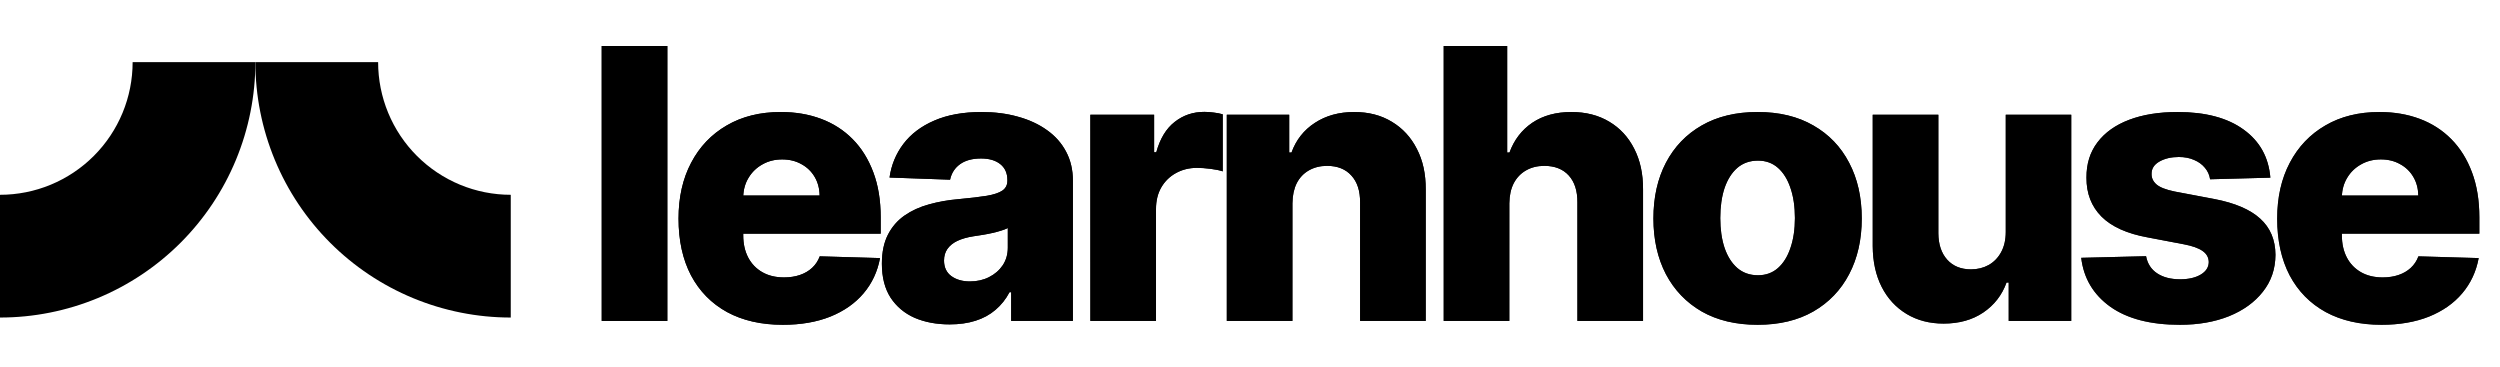
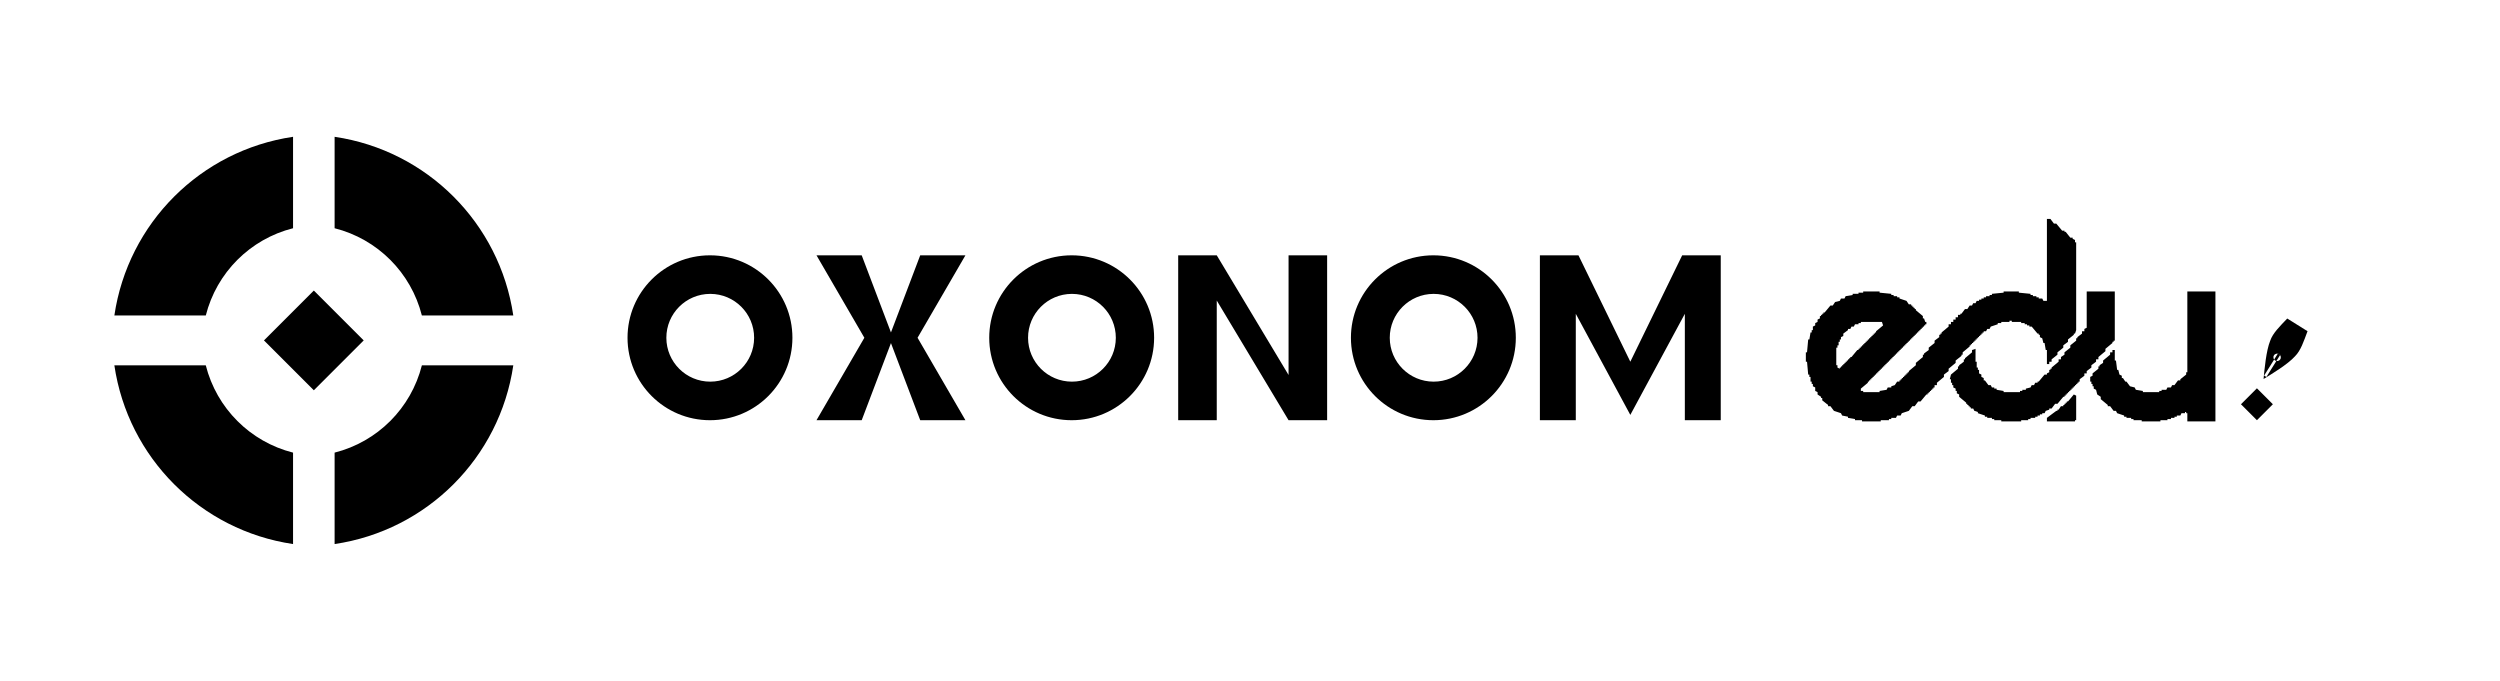
- <svg xmlns="http://www.w3.org/2000/svg" width="1488" height="218" viewBox="0 0 1488 218" fill="none">
-   <path d="M397.206 27.364V191H358.135V27.364H397.206ZM465.944 193.317C453.106 193.317 442.027 190.787 432.705 185.727C423.437 180.613 416.299 173.342 411.292 163.914C406.338 154.432 403.861 143.166 403.861 130.116C403.861 117.438 406.364 106.359 411.372 96.877C416.379 87.342 423.437 79.938 432.545 74.665C441.654 69.338 452.387 66.675 464.745 66.675C473.481 66.675 481.471 68.033 488.715 70.75C495.96 73.466 502.218 77.488 507.492 82.815C512.765 88.141 516.867 94.72 519.797 102.55C522.726 110.327 524.191 119.249 524.191 129.317V139.065H417.524V116.373H487.836C487.783 112.218 486.798 108.516 484.88 105.267C482.962 102.017 480.326 99.487 476.97 97.676C473.667 95.812 469.859 94.88 465.544 94.88C461.176 94.88 457.261 95.865 453.799 97.836C450.336 99.754 447.593 102.39 445.569 105.746C443.545 109.049 442.479 112.804 442.373 117.012V140.103C442.373 145.11 443.358 149.505 445.329 153.287C447.3 157.016 450.097 159.919 453.719 161.996C457.341 164.074 461.656 165.112 466.663 165.112C470.125 165.112 473.268 164.633 476.091 163.674C478.914 162.715 481.338 161.304 483.362 159.439C485.386 157.575 486.904 155.284 487.916 152.568L523.792 153.607C522.3 161.65 519.024 168.654 513.964 174.62C508.957 180.533 502.378 185.141 494.228 188.443C486.079 191.692 476.65 193.317 465.944 193.317ZM565.243 193.077C557.413 193.077 550.462 191.772 544.389 189.162C538.37 186.499 533.603 182.504 530.087 177.177C526.625 171.797 524.893 165.059 524.893 156.962C524.893 150.144 526.092 144.391 528.489 139.704C530.886 135.016 534.189 131.208 538.397 128.278C542.605 125.348 547.452 123.138 552.939 121.646C558.425 120.102 564.284 119.063 570.517 118.53C577.495 117.891 583.114 117.225 587.376 116.533C591.637 115.787 594.727 114.748 596.644 113.417C598.615 112.032 599.6 110.087 599.6 107.584V107.184C599.6 103.083 598.189 99.913 595.366 97.676C592.543 95.439 588.734 94.32 583.94 94.32C578.773 94.32 574.618 95.439 571.475 97.676C568.333 99.913 566.335 103.003 565.483 106.945L529.448 105.666C530.513 98.209 533.256 91.55 537.678 85.691C542.152 79.778 548.278 75.144 556.055 71.788C563.885 68.379 573.287 66.675 584.26 66.675C592.09 66.675 599.308 67.607 605.913 69.471C612.518 71.282 618.271 73.946 623.171 77.461C628.072 80.924 631.854 85.185 634.517 90.245C637.234 95.306 638.592 101.085 638.592 107.584V191H601.838V173.901H600.879C598.695 178.056 595.898 181.572 592.489 184.448C589.134 187.325 585.165 189.482 580.584 190.92C576.056 192.358 570.943 193.077 565.243 193.077ZM577.308 167.509C581.516 167.509 585.298 166.657 588.654 164.952C592.063 163.248 594.78 160.904 596.804 157.921C598.828 154.885 599.84 151.369 599.84 147.374V135.709C598.722 136.295 597.363 136.827 595.765 137.307C594.221 137.786 592.516 138.239 590.652 138.665C588.787 139.091 586.87 139.464 584.899 139.784C582.928 140.103 581.037 140.396 579.226 140.663C575.55 141.249 572.408 142.154 569.798 143.379C567.241 144.604 565.27 146.202 563.885 148.173C562.553 150.091 561.887 152.381 561.887 155.045C561.887 159.093 563.326 162.183 566.202 164.313C569.132 166.444 572.834 167.509 577.308 167.509ZM648.982 191V68.273H686.935V90.645H688.213C690.451 82.548 694.099 76.529 699.16 72.587C704.22 68.592 710.106 66.595 716.818 66.595C718.629 66.595 720.493 66.728 722.411 66.994C724.328 67.207 726.113 67.554 727.764 68.033V101.991C725.9 101.352 723.45 100.846 720.413 100.473C717.43 100.1 714.767 99.913 712.423 99.913C707.789 99.913 703.608 100.952 699.879 103.029C696.203 105.054 693.3 107.903 691.17 111.579C689.092 115.201 688.054 119.462 688.054 124.363V191H648.982ZM769.256 121.007V191H730.184V68.273H767.338V90.805H768.696C771.413 83.294 776.047 77.408 782.599 73.147C789.151 68.832 796.955 66.675 806.01 66.675C814.639 66.675 822.123 68.619 828.462 72.507C834.854 76.343 839.808 81.723 843.324 88.647C846.892 95.519 848.65 103.562 848.597 112.777V191H809.526V120.448C809.579 113.63 807.848 108.303 804.332 104.468C800.87 100.632 796.049 98.715 789.87 98.715C785.769 98.715 782.146 99.62 779.004 101.431C775.914 103.189 773.517 105.719 771.813 109.022C770.161 112.325 769.309 116.32 769.256 121.007ZM898.358 121.007V191H859.287V27.364H897.08V90.805H898.438C901.208 83.241 905.736 77.328 912.021 73.067C918.36 68.805 926.11 66.675 935.272 66.675C943.902 66.675 951.412 68.592 957.804 72.428C964.196 76.21 969.15 81.563 972.666 88.488C976.235 95.412 977.993 103.509 977.939 112.777V191H938.868V120.448C938.921 113.63 937.217 108.303 933.754 104.468C930.292 100.632 925.418 98.715 919.132 98.715C915.031 98.715 911.409 99.62 908.266 101.431C905.176 103.189 902.753 105.719 900.995 109.022C899.29 112.325 898.412 116.32 898.358 121.007ZM1046.12 193.317C1033.23 193.317 1022.15 190.68 1012.88 185.407C1003.66 180.08 996.553 172.676 991.546 163.195C986.592 153.66 984.115 142.607 984.115 130.036C984.115 117.412 986.592 106.359 991.546 96.877C996.553 87.342 1003.66 79.938 1012.88 74.665C1022.15 69.338 1033.23 66.675 1046.12 66.675C1059.01 66.675 1070.06 69.338 1079.28 74.665C1088.54 79.938 1095.66 87.342 1100.61 96.877C1105.62 106.359 1108.12 117.412 1108.12 130.036C1108.12 142.607 1105.62 153.66 1100.61 163.195C1095.66 172.676 1088.54 180.08 1079.28 185.407C1070.06 190.68 1059.01 193.317 1046.12 193.317ZM1046.36 163.834C1051.04 163.834 1055.01 162.396 1058.26 159.519C1061.51 156.643 1063.99 152.648 1065.69 147.534C1067.45 142.42 1068.33 136.508 1068.33 129.796C1068.33 122.978 1067.45 117.012 1065.69 111.898C1063.99 106.785 1061.51 102.79 1058.26 99.913C1055.01 97.037 1051.04 95.599 1046.36 95.599C1041.51 95.599 1037.41 97.037 1034.05 99.913C1030.75 102.79 1028.22 106.785 1026.46 111.898C1024.76 117.012 1023.91 122.978 1023.91 129.796C1023.91 136.508 1024.76 142.42 1026.46 147.534C1028.22 152.648 1030.75 156.643 1034.05 159.519C1037.41 162.396 1041.51 163.834 1046.36 163.834ZM1193.82 138.026V68.273H1232.81V191H1195.57V168.148H1194.3C1191.58 175.659 1186.95 181.625 1180.39 186.046C1173.9 190.414 1166.04 192.598 1156.82 192.598C1148.46 192.598 1141.11 190.68 1134.77 186.845C1128.43 183.01 1123.5 177.657 1119.99 170.785C1116.47 163.86 1114.69 155.764 1114.64 146.495V68.273H1153.71V138.825C1153.76 145.483 1155.52 150.73 1158.98 154.565C1162.44 158.401 1167.16 160.318 1173.12 160.318C1177.01 160.318 1180.5 159.466 1183.59 157.761C1186.73 156.004 1189.21 153.473 1191.02 150.171C1192.88 146.815 1193.82 142.767 1193.82 138.026ZM1351.32 105.746L1315.45 106.705C1315.08 104.148 1314.06 101.884 1312.41 99.913C1310.76 97.889 1308.6 96.318 1305.94 95.199C1303.33 94.027 1300.29 93.441 1296.83 93.441C1292.3 93.441 1288.44 94.347 1285.25 96.158C1282.1 97.969 1280.56 100.419 1280.61 103.509C1280.56 105.906 1281.52 107.983 1283.49 109.741C1285.51 111.499 1289.11 112.911 1294.28 113.976L1317.93 118.45C1330.18 120.794 1339.29 124.683 1345.25 130.116C1351.27 135.549 1354.31 142.74 1354.36 151.689C1354.31 160.105 1351.8 167.429 1346.85 173.662C1341.95 179.894 1335.24 184.741 1326.71 188.203C1318.19 191.613 1308.44 193.317 1297.47 193.317C1279.95 193.317 1266.12 189.722 1256 182.531C1245.94 175.286 1240.18 165.592 1238.74 153.447L1277.34 152.488C1278.19 156.962 1280.4 160.371 1283.97 162.715C1287.54 165.059 1292.09 166.231 1297.63 166.231C1302.64 166.231 1306.71 165.299 1309.86 163.434C1313 161.57 1314.6 159.093 1314.65 156.004C1314.6 153.234 1313.37 151.023 1310.97 149.372C1308.58 147.667 1304.82 146.336 1299.71 145.377L1278.3 141.302C1265.99 139.065 1256.83 134.936 1250.81 128.917C1244.79 122.845 1241.81 115.121 1241.86 105.746C1241.81 97.543 1243.99 90.538 1248.41 84.732C1252.83 78.873 1259.12 74.398 1267.27 71.309C1275.42 68.219 1285.03 66.675 1296.11 66.675C1312.73 66.675 1325.84 70.164 1335.42 77.142C1345.01 84.066 1350.31 93.601 1351.32 105.746ZM1417.47 193.317C1404.63 193.317 1393.55 190.787 1384.23 185.727C1374.96 180.613 1367.82 173.342 1362.81 163.914C1357.86 154.432 1355.38 143.166 1355.38 130.116C1355.38 117.438 1357.89 106.359 1362.89 96.877C1367.9 87.342 1374.96 79.938 1384.07 74.665C1393.18 69.338 1403.91 66.675 1416.27 66.675C1425 66.675 1432.99 68.033 1440.24 70.75C1447.48 73.466 1453.74 77.488 1459.01 82.815C1464.29 88.141 1468.39 94.72 1471.32 102.55C1474.25 110.327 1475.71 119.249 1475.71 129.317V139.065H1369.05V116.373H1439.36C1439.3 112.218 1438.32 108.516 1436.4 105.267C1434.48 102.017 1431.85 99.487 1428.49 97.676C1425.19 95.812 1421.38 94.88 1417.07 94.88C1412.7 94.88 1408.78 95.865 1405.32 97.836C1401.86 99.754 1399.11 102.39 1397.09 105.746C1395.07 109.049 1394 112.804 1393.89 117.012V140.103C1393.89 145.11 1394.88 149.505 1396.85 153.287C1398.82 157.016 1401.62 159.919 1405.24 161.996C1408.86 164.074 1413.18 165.112 1418.18 165.112C1421.65 165.112 1424.79 164.633 1427.61 163.674C1430.44 162.715 1432.86 161.304 1434.88 159.439C1436.91 157.575 1438.43 155.284 1439.44 152.568L1475.31 153.607C1473.82 161.65 1470.55 168.654 1465.49 174.62C1460.48 180.533 1453.9 185.141 1445.75 188.443C1437.6 191.692 1428.17 193.317 1417.47 193.317Z" fill="url(#paint0_linear_4258_142)" />
-   <path d="M397.206 27.364V191H358.135V27.364H397.206ZM465.944 193.317C453.106 193.317 442.027 190.787 432.705 185.727C423.437 180.613 416.299 173.342 411.292 163.914C406.338 154.432 403.861 143.166 403.861 130.116C403.861 117.438 406.364 106.359 411.372 96.877C416.379 87.342 423.437 79.938 432.545 74.665C441.654 69.338 452.387 66.675 464.745 66.675C473.481 66.675 481.471 68.033 488.715 70.75C495.96 73.466 502.218 77.488 507.492 82.815C512.765 88.141 516.867 94.72 519.797 102.55C522.726 110.327 524.191 119.249 524.191 129.317V139.065H417.524V116.373H487.836C487.783 112.218 486.798 108.516 484.88 105.267C482.962 102.017 480.326 99.487 476.97 97.676C473.667 95.812 469.859 94.88 465.544 94.88C461.176 94.88 457.261 95.865 453.799 97.836C450.336 99.754 447.593 102.39 445.569 105.746C443.545 109.049 442.479 112.804 442.373 117.012V140.103C442.373 145.11 443.358 149.505 445.329 153.287C447.3 157.016 450.097 159.919 453.719 161.996C457.341 164.074 461.656 165.112 466.663 165.112C470.125 165.112 473.268 164.633 476.091 163.674C478.914 162.715 481.338 161.304 483.362 159.439C485.386 157.575 486.904 155.284 487.916 152.568L523.792 153.607C522.3 161.65 519.024 168.654 513.964 174.62C508.957 180.533 502.378 185.141 494.228 188.443C486.079 191.692 476.65 193.317 465.944 193.317ZM565.243 193.077C557.413 193.077 550.462 191.772 544.389 189.162C538.37 186.499 533.603 182.504 530.087 177.177C526.625 171.797 524.893 165.059 524.893 156.962C524.893 150.144 526.092 144.391 528.489 139.704C530.886 135.016 534.189 131.208 538.397 128.278C542.605 125.348 547.452 123.138 552.939 121.646C558.425 120.102 564.284 119.063 570.517 118.53C577.495 117.891 583.114 117.225 587.376 116.533C591.637 115.787 594.727 114.748 596.644 113.417C598.615 112.032 599.6 110.087 599.6 107.584V107.184C599.6 103.083 598.189 99.913 595.366 97.676C592.543 95.439 588.734 94.32 583.94 94.32C578.773 94.32 574.618 95.439 571.475 97.676C568.333 99.913 566.335 103.003 565.483 106.945L529.448 105.666C530.513 98.209 533.256 91.55 537.678 85.691C542.152 79.778 548.278 75.144 556.055 71.788C563.885 68.379 573.287 66.675 584.26 66.675C592.09 66.675 599.308 67.607 605.913 69.471C612.518 71.282 618.271 73.946 623.171 77.461C628.072 80.924 631.854 85.185 634.517 90.245C637.234 95.306 638.592 101.085 638.592 107.584V191H601.838V173.901H600.879C598.695 178.056 595.898 181.572 592.489 184.448C589.134 187.325 585.165 189.482 580.584 190.92C576.056 192.358 570.943 193.077 565.243 193.077ZM577.308 167.509C581.516 167.509 585.298 166.657 588.654 164.952C592.063 163.248 594.78 160.904 596.804 157.921C598.828 154.885 599.84 151.369 599.84 147.374V135.709C598.722 136.295 597.363 136.827 595.765 137.307C594.221 137.786 592.516 138.239 590.652 138.665C588.787 139.091 586.87 139.464 584.899 139.784C582.928 140.103 581.037 140.396 579.226 140.663C575.55 141.249 572.408 142.154 569.798 143.379C567.241 144.604 565.27 146.202 563.885 148.173C562.553 150.091 561.887 152.381 561.887 155.045C561.887 159.093 563.326 162.183 566.202 164.313C569.132 166.444 572.834 167.509 577.308 167.509ZM648.982 191V68.273H686.935V90.645H688.213C690.451 82.548 694.099 76.529 699.16 72.587C704.22 68.592 710.106 66.595 716.818 66.595C718.629 66.595 720.493 66.728 722.411 66.994C724.328 67.207 726.113 67.554 727.764 68.033V101.991C725.9 101.352 723.45 100.846 720.413 100.473C717.43 100.1 714.767 99.913 712.423 99.913C707.789 99.913 703.608 100.952 699.879 103.029C696.203 105.054 693.3 107.903 691.17 111.579C689.092 115.201 688.054 119.462 688.054 124.363V191H648.982ZM769.256 121.007V191H730.184V68.273H767.338V90.805H768.696C771.413 83.294 776.047 77.408 782.599 73.147C789.151 68.832 796.955 66.675 806.01 66.675C814.639 66.675 822.123 68.619 828.462 72.507C834.854 76.343 839.808 81.723 843.324 88.647C846.892 95.519 848.65 103.562 848.597 112.777V191H809.526V120.448C809.579 113.63 807.848 108.303 804.332 104.468C800.87 100.632 796.049 98.715 789.87 98.715C785.769 98.715 782.146 99.62 779.004 101.431C775.914 103.189 773.517 105.719 771.813 109.022C770.161 112.325 769.309 116.32 769.256 121.007ZM898.358 121.007V191H859.287V27.364H897.08V90.805H898.438C901.208 83.241 905.736 77.328 912.021 73.067C918.36 68.805 926.11 66.675 935.272 66.675C943.902 66.675 951.412 68.592 957.804 72.428C964.196 76.21 969.15 81.563 972.666 88.488C976.235 95.412 977.993 103.509 977.939 112.777V191H938.868V120.448C938.921 113.63 937.217 108.303 933.754 104.468C930.292 100.632 925.418 98.715 919.132 98.715C915.031 98.715 911.409 99.62 908.266 101.431C905.176 103.189 902.753 105.719 900.995 109.022C899.29 112.325 898.412 116.32 898.358 121.007ZM1046.12 193.317C1033.23 193.317 1022.15 190.68 1012.88 185.407C1003.66 180.08 996.553 172.676 991.546 163.195C986.592 153.66 984.115 142.607 984.115 130.036C984.115 117.412 986.592 106.359 991.546 96.877C996.553 87.342 1003.66 79.938 1012.88 74.665C1022.15 69.338 1033.23 66.675 1046.12 66.675C1059.01 66.675 1070.06 69.338 1079.28 74.665C1088.54 79.938 1095.66 87.342 1100.61 96.877C1105.62 106.359 1108.12 117.412 1108.12 130.036C1108.12 142.607 1105.62 153.66 1100.61 163.195C1095.66 172.676 1088.54 180.08 1079.28 185.407C1070.06 190.68 1059.01 193.317 1046.12 193.317ZM1046.36 163.834C1051.04 163.834 1055.01 162.396 1058.26 159.519C1061.51 156.643 1063.99 152.648 1065.69 147.534C1067.45 142.42 1068.33 136.508 1068.33 129.796C1068.33 122.978 1067.45 117.012 1065.69 111.898C1063.99 106.785 1061.51 102.79 1058.26 99.913C1055.01 97.037 1051.04 95.599 1046.36 95.599C1041.51 95.599 1037.41 97.037 1034.05 99.913C1030.75 102.79 1028.22 106.785 1026.46 111.898C1024.76 117.012 1023.91 122.978 1023.91 129.796C1023.91 136.508 1024.76 142.42 1026.46 147.534C1028.22 152.648 1030.75 156.643 1034.05 159.519C1037.41 162.396 1041.51 163.834 1046.36 163.834ZM1193.82 138.026V68.273H1232.81V191H1195.57V168.148H1194.3C1191.58 175.659 1186.95 181.625 1180.39 186.046C1173.9 190.414 1166.04 192.598 1156.82 192.598C1148.46 192.598 1141.11 190.68 1134.77 186.845C1128.43 183.01 1123.5 177.657 1119.99 170.785C1116.47 163.86 1114.69 155.764 1114.64 146.495V68.273H1153.71V138.825C1153.76 145.483 1155.52 150.73 1158.98 154.565C1162.44 158.401 1167.16 160.318 1173.12 160.318C1177.01 160.318 1180.5 159.466 1183.59 157.761C1186.73 156.004 1189.21 153.473 1191.02 150.171C1192.88 146.815 1193.82 142.767 1193.82 138.026ZM1351.32 105.746L1315.45 106.705C1315.08 104.148 1314.06 101.884 1312.41 99.913C1310.76 97.889 1308.6 96.318 1305.94 95.199C1303.33 94.027 1300.29 93.441 1296.83 93.441C1292.3 93.441 1288.44 94.347 1285.25 96.158C1282.1 97.969 1280.56 100.419 1280.61 103.509C1280.56 105.906 1281.52 107.983 1283.49 109.741C1285.51 111.499 1289.11 112.911 1294.28 113.976L1317.93 118.45C1330.18 120.794 1339.29 124.683 1345.25 130.116C1351.27 135.549 1354.31 142.74 1354.36 151.689C1354.31 160.105 1351.8 167.429 1346.85 173.662C1341.95 179.894 1335.24 184.741 1326.71 188.203C1318.19 191.613 1308.44 193.317 1297.47 193.317C1279.95 193.317 1266.12 189.722 1256 182.531C1245.94 175.286 1240.18 165.592 1238.74 153.447L1277.34 152.488C1278.19 156.962 1280.4 160.371 1283.97 162.715C1287.54 165.059 1292.09 166.231 1297.63 166.231C1302.64 166.231 1306.71 165.299 1309.86 163.434C1313 161.57 1314.6 159.093 1314.65 156.004C1314.6 153.234 1313.37 151.023 1310.97 149.372C1308.58 147.667 1304.82 146.336 1299.71 145.377L1278.3 141.302C1265.99 139.065 1256.83 134.936 1250.81 128.917C1244.79 122.845 1241.81 115.121 1241.86 105.746C1241.81 97.543 1243.99 90.538 1248.41 84.732C1252.83 78.873 1259.12 74.398 1267.27 71.309C1275.42 68.219 1285.03 66.675 1296.11 66.675C1312.73 66.675 1325.84 70.164 1335.42 77.142C1345.01 84.066 1350.31 93.601 1351.32 105.746ZM1417.47 193.317C1404.63 193.317 1393.55 190.787 1384.23 185.727C1374.96 180.613 1367.82 173.342 1362.81 163.914C1357.86 154.432 1355.38 143.166 1355.38 130.116C1355.38 117.438 1357.89 106.359 1362.89 96.877C1367.9 87.342 1374.96 79.938 1384.07 74.665C1393.18 69.338 1403.91 66.675 1416.27 66.675C1425 66.675 1432.99 68.033 1440.24 70.75C1447.48 73.466 1453.74 77.488 1459.01 82.815C1464.29 88.141 1468.39 94.72 1471.32 102.55C1474.25 110.327 1475.71 119.249 1475.71 129.317V139.065H1369.05V116.373H1439.36C1439.3 112.218 1438.32 108.516 1436.4 105.267C1434.48 102.017 1431.85 99.487 1428.49 97.676C1425.19 95.812 1421.38 94.88 1417.07 94.88C1412.7 94.88 1408.78 95.865 1405.32 97.836C1401.86 99.754 1399.11 102.39 1397.09 105.746C1395.07 109.049 1394 112.804 1393.89 117.012V140.103C1393.89 145.11 1394.88 149.505 1396.85 153.287C1398.82 157.016 1401.62 159.919 1405.24 161.996C1408.86 164.074 1413.18 165.112 1418.18 165.112C1421.65 165.112 1424.79 164.633 1427.61 163.674C1430.44 162.715 1432.86 161.304 1434.88 159.439C1436.91 157.575 1438.43 155.284 1439.44 152.568L1475.31 153.607C1473.82 161.65 1470.55 168.654 1465.49 174.62C1460.48 180.533 1453.9 185.141 1445.75 188.443C1437.6 191.692 1428.17 193.317 1417.47 193.317Z" fill="black" />
-   <path d="M152 37C152 56.961 148.068 76.726 140.43 95.168C132.791 113.609 121.595 130.366 107.48 144.48C93.366 158.595 76.609 169.791 58.168 177.43C39.726 185.068 19.961 189 0 189L3.19349e-06 115.941C10.367 115.941 20.632 113.9 30.21 109.932C39.787 105.965 48.49 100.15 55.82 92.82C63.15 85.49 68.965 76.787 72.932 67.21C76.9 57.632 78.941 47.367 78.941 37H152Z" fill="black" />
-   <path d="M304 189C284.039 189 264.274 185.068 245.832 177.43C227.391 169.791 210.634 158.595 196.52 144.48C182.405 130.366 171.209 113.609 163.57 95.168C155.932 76.726 152 56.961 152 37L225.059 37C225.059 47.367 227.1 57.632 231.068 67.21C235.035 76.787 240.85 85.49 248.18 92.82C255.51 100.15 264.213 105.965 273.79 109.932C283.368 113.9 293.633 115.941 304 115.941V189Z" fill="black" />
-   <defs>
-     <linearGradient id="paint0_linear_4258_142" x1="887.596" y1="-88.637" x2="1031.77" y2="737.621" gradientUnits="userSpaceOnUse">
-       <stop />
-       <stop offset="1" stop-color="#999999" />
-     </linearGradient>
-   </defs>
+ <svg xmlns="http://www.w3.org/2000/svg" viewBox="0 0 940 256" width="940" height="256" role="img" aria-labelledby="title-var_1_ribbon_dot_pen_mono">
+   <g id="symbol" transform="translate(18, 28) scale(0.78125)" fill="currentColor">
+     <path d="M 118 30 A 102 102 0 0 0 32 116 L 76 116 A 58 58 0 0 1 118 74 Z" />
+     <path d="M 138 30 A 102 102 0 0 1 224 116 L 180 116 A 58 58 0 0 0 138 74 Z" />
+     <path d="M 32 140 A 102 102 0 0 0 118 226 L 118 182 A 58 58 0 0 1 76 140 Z" />
+     <path d="M 224 140 A 102 102 0 0 1 138 226 L 138 182 A 58 58 0 0 0 180 140 Z" />
+     <polygon points="128,104 152,128 128,152 104,128" />
+   </g>
+   <g id="wordmark">
+     <path fill="currentColor" fill-rule="evenodd" d="M 267 96 A 31 31 0 1 1 266.9 96 Z M 267 110.5 A 16.5 16.5 0 1 0 267.1 110.5 Z" />
+     <polygon fill="currentColor" points="       307,96 324,96 335.0,125.0 346,96 363,96        345.0,127.0 363,158 346,158 335.0,129.0 324,158 307,158        325.0,127.0" />
+     <path fill="currentColor" fill-rule="evenodd" d="M 403 96 A 31 31 0 1 1 402.9 96 Z M 403 110.5 A 16.5 16.5 0 1 0 403.1 110.5 Z" />
+     <polygon fill="currentColor" points="       443,96 457.5,96 484.5,141 484.5,96 499,96        499,158 484.5,158 457.5,113 457.5,158 443,158" />
+     <path fill="currentColor" fill-rule="evenodd" d="M 539 96 A 31 31 0 1 1 538.9 96 Z M 539 110.5 A 16.5 16.5 0 1 0 539.1 110.5 Z" />
+     <polygon fill="currentColor" points="       579,96 593.5,96 613.0,136 632.5,96 647,96        647,158 633.5,158 633.5,118 613.0,156 592.5,118 592.5,158 579,158" />
+     <g id="ribbon-edu" transform="translate(664.92, 55.04) scale(0.44)" fill="currentColor">
+       <path fill-rule="evenodd" d="M 263.0 157.0 L 262.0 160.0 L 261.0 160.0 L 261.0 161.0 L 256.0 165.0 L 256.0 167.0 L 252.0 170.0 L 252.0 172.0 L 247.0 176.0 L 247.0 178.0 L 242.0 182.0 L 242.0 184.0 L 240.0 184.0 L 240.0 186.0 L 238.0 186.0 L 238.0 174.0 L 237.0 174.0 L 236.0 168.0 L 235.0 168.0 L 234.0 164.0 L 232.0 163.0 L 232.0 161.0 L 231.0 161.0 L 231.0 160.0 L 230.0 160.0 L 225.0 154.0 L 223.0 154.0 L 223.0 153.0 L 221.0 153.0 L 221.0 152.0 L 219.0 152.0 L 219.0 151.0 L 216.0 151.0 L 216.0 150.0 L 208.0 150.0 L 208.0 149.0 L 206.0 149.0 L 206.0 150.0 L 199.0 150.0 L 199.0 151.0 L 196.0 151.0 L 196.0 152.0 L 190.0 154.0 L 189.0 156.0 L 187.0 156.0 L 186.0 158.0 L 184.0 158.0 L 184.0 159.0 L 183.0 159.0 L 183.0 160.0 L 182.0 160.0 L 182.0 161.0 L 181.0 161.0 L 181.0 162.0 L 180.0 162.0 L 180.0 163.0 L 179.0 163.0 L 179.0 164.0 L 178.0 164.0 L 178.0 165.0 L 177.0 165.0 L 177.0 166.0 L 176.0 166.0 L 176.0 167.0 L 175.0 167.0 L 175.0 168.0 L 174.0 168.0 L 174.0 169.0 L 173.0 169.0 L 173.0 170.0 L 172.0 170.0 L 172.0 171.0 L 166.0 176.0 L 166.0 178.0 L 165.0 178.0 L 165.0 179.0 L 160.0 183.0 L 160.0 185.0 L 154.0 190.0 L 154.0 192.0 L 150.0 195.0 L 150.0 197.0 L 144.0 202.0 L 144.0 204.0 L 142.0 204.0 L 142.0 206.0 L 141.0 206.0 L 141.0 207.0 L 140.0 207.0 L 140.0 208.0 L 139.0 208.0 L 139.0 209.0 L 138.0 209.0 L 138.0 210.0 L 137.0 210.0 L 137.0 211.0 L 136.0 211.0 L 136.0 212.0 L 135.0 212.0 L 130.0 218.0 L 128.0 218.0 L 125.0 222.0 L 123.0 222.0 L 120.0 226.0 L 114.0 228.0 L 113.0 230.0 L 110.0 230.0 L 109.0 232.0 L 105.0 232.0 L 105.0 233.0 L 103.0 233.0 L 103.0 234.0 L 96.0 234.0 L 96.0 235.0 L 80.0 235.0 L 80.0 234.0 L 74.0 234.0 L 74.0 233.0 L 68.0 232.0 L 68.0 231.0 L 63.0 230.0 L 62.0 228.0 L 56.0 226.0 L 53.0 222.0 L 51.0 222.0 L 51.0 221.0 L 46.0 217.0 L 46.0 215.0 L 45.0 215.0 L 45.0 214.0 L 42.0 212.0 L 42.0 210.0 L 40.0 209.0 L 40.0 206.0 L 38.0 205.0 L 38.0 203.0 L 37.0 203.0 L 37.0 201.0 L 36.0 201.0 L 36.0 197.0 L 35.0 197.0 L 35.0 195.0 L 34.0 195.0 L 33.0 184.0 L 32.0 184.0 L 32.0 176.0 L 33.0 176.0 L 34.0 165.0 L 35.0 165.0 L 36.0 159.0 L 37.0 159.0 L 37.0 157.0 L 38.0 157.0 L 38.0 154.0 L 40.0 153.0 L 40.0 151.0 L 42.0 150.0 L 42.0 148.0 L 44.0 147.0 L 44.0 145.0 L 45.0 145.0 L 45.0 144.0 L 46.0 144.0 L 46.0 143.0 L 47.0 143.0 L 47.0 142.0 L 48.0 142.0 L 53.0 136.0 L 55.0 136.0 L 57.0 133.0 L 61.0 132.0 L 62.0 130.0 L 65.0 130.0 L 66.0 128.0 L 72.0 127.0 L 72.0 126.0 L 77.0 126.0 L 77.0 125.0 L 81.0 125.0 L 81.0 124.0 L 95.0 124.0 L 95.0 125.0 L 105.0 126.0 L 105.0 127.0 L 107.0 127.0 L 107.0 128.0 L 110.0 128.0 L 110.0 129.0 L 112.0 129.0 L 112.0 130.0 L 118.0 132.0 L 120.0 135.0 L 122.0 135.0 L 122.0 136.0 L 123.0 136.0 L 123.0 137.0 L 124.0 137.0 L 124.0 138.0 L 125.0 138.0 L 125.0 139.0 L 126.0 139.0 L 126.0 140.0 L 132.0 145.0 L 132.0 147.0 L 133.0 147.0 L 134.0 150.0 L 135.0 150.0 L 135.0 152.0 L 134.0 152.0 L 134.0 153.0 L 133.0 153.0 L 133.0 154.0 L 132.0 154.0 L 132.0 155.0 L 131.0 155.0 L 131.0 156.0 L 130.0 156.0 L 130.0 157.0 L 129.0 157.0 L 129.0 158.0 L 128.0 158.0 L 128.0 159.0 L 127.0 159.0 L 127.0 160.0 L 126.0 160.0 L 126.0 161.0 L 125.0 161.0 L 125.0 162.0 L 124.0 162.0 L 124.0 163.0 L 123.0 163.0 L 123.0 164.0 L 122.0 164.0 L 122.0 165.0 L 121.0 165.0 L 121.0 166.0 L 120.0 166.0 L 120.0 167.0 L 119.0 167.0 L 119.0 168.0 L 118.0 168.0 L 118.0 169.0 L 117.0 169.0 L 117.0 170.0 L 116.0 170.0 L 116.0 171.0 L 115.0 171.0 L 115.0 172.0 L 114.0 172.0 L 114.0 173.0 L 113.0 173.0 L 113.0 174.0 L 112.0 174.0 L 112.0 175.0 L 111.0 175.0 L 111.0 176.0 L 110.0 176.0 L 110.0 177.0 L 109.0 177.0 L 109.0 178.0 L 108.0 178.0 L 108.0 179.0 L 107.0 179.0 L 107.0 180.0 L 106.0 180.0 L 106.0 181.0 L 105.0 181.0 L 105.0 182.0 L 104.0 182.0 L 104.0 183.0 L 103.0 183.0 L 103.0 184.0 L 102.0 184.0 L 102.0 185.0 L 101.0 185.0 L 101.0 186.0 L 100.0 186.0 L 100.0 187.0 L 99.0 187.0 L 99.0 188.0 L 98.0 188.0 L 98.0 189.0 L 97.0 189.0 L 97.0 190.0 L 96.0 190.0 L 96.0 191.0 L 95.0 191.0 L 95.0 192.0 L 94.0 192.0 L 94.0 193.0 L 93.0 193.0 L 93.0 194.0 L 92.0 194.0 L 92.0 195.0 L 91.0 195.0 L 91.0 196.0 L 90.0 196.0 L 90.0 197.0 L 89.0 197.0 L 89.0 198.0 L 88.0 198.0 L 88.0 199.0 L 87.0 199.0 L 87.0 200.0 L 86.0 200.0 L 86.0 201.0 L 85.0 201.0 L 85.0 202.0 L 79.0 207.0 L 79.0 209.0 L 81.0 209.0 L 81.0 210.0 L 95.0 210.0 L 95.0 209.0 L 101.0 208.0 L 102.0 206.0 L 105.0 206.0 L 105.0 205.0 L 108.0 204.0 L 110.0 201.0 L 112.0 201.0 L 112.0 200.0 L 113.0 200.0 L 113.0 199.0 L 114.0 199.0 L 114.0 198.0 L 115.0 198.0 L 115.0 197.0 L 116.0 197.0 L 116.0 196.0 L 117.0 196.0 L 117.0 195.0 L 118.0 195.0 L 118.0 194.0 L 119.0 194.0 L 119.0 193.0 L 120.0 193.0 L 120.0 192.0 L 126.0 187.0 L 126.0 185.0 L 132.0 180.0 L 132.0 178.0 L 133.0 178.0 L 133.0 177.0 L 137.0 174.0 L 137.0 172.0 L 142.0 168.0 L 142.0 166.0 L 146.0 163.0 L 146.0 161.0 L 147.0 161.0 L 147.0 160.0 L 148.0 160.0 L 148.0 159.0 L 154.0 154.0 L 154.0 152.0 L 156.0 152.0 L 156.0 150.0 L 158.0 150.0 L 158.0 148.0 L 160.0 148.0 L 160.0 146.0 L 162.0 146.0 L 162.0 144.0 L 164.0 144.0 L 164.0 143.0 L 165.0 143.0 L 168.0 139.0 L 170.0 139.0 L 172.0 136.0 L 174.0 136.0 L 175.0 134.0 L 177.0 134.0 L 178.0 132.0 L 180.0 132.0 L 180.0 131.0 L 182.0 131.0 L 182.0 130.0 L 184.0 130.0 L 184.0 129.0 L 186.0 129.0 L 186.0 128.0 L 189.0 128.0 L 189.0 127.0 L 191.0 127.0 L 191.0 126.0 L 201.0 125.0 L 201.0 124.0 L 214.0 124.0 L 214.0 125.0 L 224.0 126.0 L 224.0 127.0 L 226.0 127.0 L 226.0 128.0 L 229.0 128.0 L 229.0 129.0 L 231.0 129.0 L 231.0 130.0 L 234.0 130.0 L 235.0 132.0 L 238.0 132.0 L 238.0 62.0 L 241.0 62.0 L 244.0 66.0 L 246.0 66.0 L 251.0 72.0 L 253.0 72.0 L 253.0 73.0 L 254.0 73.0 L 258.0 78.0 L 260.0 78.0 L 260.0 79.0 L 262.0 80.0 L 262.0 82.0 L 263.0 82.0 L 263.0 156.0 Z M 77.0 174.0 L 77.0 173.0 L 78.0 173.0 L 78.0 172.0 L 79.0 172.0 L 79.0 171.0 L 80.0 171.0 L 80.0 170.0 L 81.0 170.0 L 81.0 169.0 L 82.0 169.0 L 82.0 168.0 L 83.0 168.0 L 83.0 167.0 L 84.0 167.0 L 84.0 166.0 L 85.0 166.0 L 85.0 165.0 L 86.0 165.0 L 86.0 164.0 L 87.0 164.0 L 87.0 163.0 L 88.0 163.0 L 88.0 162.0 L 89.0 162.0 L 89.0 161.0 L 90.0 161.0 L 90.0 160.0 L 91.0 160.0 L 91.0 159.0 L 92.0 159.0 L 92.0 158.0 L 98.0 153.0 L 97.0 150.0 L 79.0 150.0 L 79.0 151.0 L 77.0 151.0 L 77.0 152.0 L 74.0 152.0 L 73.0 154.0 L 71.0 154.0 L 70.0 156.0 L 68.0 156.0 L 68.0 157.0 L 64.0 160.0 L 64.0 162.0 L 62.0 163.0 L 62.0 165.0 L 61.0 165.0 L 61.0 167.0 L 60.0 167.0 L 60.0 170.0 L 59.0 170.0 L 59.0 172.0 L 58.0 172.0 L 58.0 187.0 L 59.0 187.0 L 59.0 189.0 L 61.0 190.0 L 61.0 189.0 L 62.0 189.0 L 62.0 188.0 L 63.0 188.0 L 63.0 187.0 L 64.0 187.0 L 64.0 186.0 L 65.0 186.0 L 65.0 185.0 L 66.0 185.0 L 66.0 184.0 L 67.0 184.0 L 67.0 183.0 L 68.0 183.0 L 68.0 182.0 L 69.0 182.0 L 69.0 181.0 L 70.0 181.0 L 70.0 180.0 L 71.0 180.0 L 76.0 174.0 Z M 272.0 132.0 L 272.0 124.0 L 296.0 124.0 L 296.0 166.0 L 295.0 166.0 L 295.0 167.0 L 294.0 167.0 L 294.0 168.0 L 288.0 173.0 L 288.0 175.0 L 282.0 180.0 L 282.0 182.0 L 280.0 182.0 L 280.0 184.0 L 276.0 187.0 L 276.0 189.0 L 272.0 192.0 L 272.0 194.0 L 270.0 194.0 L 270.0 196.0 L 266.0 199.0 L 266.0 201.0 L 265.0 201.0 L 265.0 202.0 L 264.0 202.0 L 264.0 203.0 L 263.0 203.0 L 263.0 204.0 L 262.0 204.0 L 262.0 205.0 L 261.0 205.0 L 261.0 206.0 L 260.0 206.0 L 260.0 207.0 L 259.0 207.0 L 259.0 208.0 L 258.0 208.0 L 258.0 209.0 L 257.0 209.0 L 257.0 210.0 L 256.0 210.0 L 256.0 211.0 L 255.0 211.0 L 255.0 212.0 L 254.0 212.0 L 254.0 213.0 L 253.0 213.0 L 253.0 214.0 L 252.0 214.0 L 247.0 220.0 L 245.0 220.0 L 242.0 224.0 L 240.0 224.0 L 240.0 225.0 L 237.0 226.0 L 236.0 228.0 L 234.0 228.0 L 234.0 229.0 L 232.0 229.0 L 232.0 230.0 L 230.0 230.0 L 230.0 231.0 L 228.0 231.0 L 228.0 232.0 L 224.0 232.0 L 224.0 233.0 L 222.0 233.0 L 222.0 234.0 L 216.0 234.0 L 216.0 235.0 L 199.0 235.0 L 199.0 234.0 L 193.0 234.0 L 193.0 233.0 L 191.0 233.0 L 191.0 232.0 L 187.0 232.0 L 187.0 231.0 L 185.0 231.0 L 185.0 230.0 L 179.0 228.0 L 179.0 227.0 L 176.0 226.0 L 175.0 224.0 L 173.0 224.0 L 173.0 223.0 L 172.0 223.0 L 172.0 222.0 L 171.0 222.0 L 171.0 221.0 L 170.0 221.0 L 170.0 220.0 L 169.0 220.0 L 169.0 219.0 L 163.0 214.0 L 163.0 212.0 L 161.0 211.0 L 161.0 209.0 L 160.0 209.0 L 160.0 207.0 L 158.0 206.0 L 158.0 204.0 L 157.0 204.0 L 157.0 202.0 L 156.0 202.0 L 156.0 199.0 L 155.0 199.0 L 156.0 195.0 L 162.0 190.0 L 162.0 188.0 L 163.0 188.0 L 163.0 187.0 L 167.0 184.0 L 167.0 182.0 L 168.0 182.0 L 168.0 181.0 L 174.0 176.0 L 174.0 174.0 L 177.0 173.0 L 177.0 184.0 L 178.0 184.0 L 178.0 189.0 L 179.0 189.0 L 179.0 191.0 L 180.0 191.0 L 180.0 194.0 L 182.0 195.0 L 182.0 197.0 L 184.0 198.0 L 184.0 200.0 L 185.0 200.0 L 188.0 204.0 L 190.0 204.0 L 191.0 206.0 L 193.0 206.0 L 193.0 207.0 L 195.0 207.0 L 195.0 208.0 L 201.0 209.0 L 201.0 210.0 L 215.0 210.0 L 215.0 209.0 L 217.0 209.0 L 217.0 208.0 L 220.0 208.0 L 220.0 207.0 L 224.0 206.0 L 225.0 204.0 L 227.0 204.0 L 228.0 202.0 L 230.0 202.0 L 230.0 201.0 L 231.0 201.0 L 236.0 195.0 L 238.0 195.0 L 238.0 194.0 L 240.0 193.0 L 240.0 191.0 L 241.0 191.0 L 241.0 190.0 L 242.0 190.0 L 242.0 189.0 L 248.0 184.0 L 248.0 182.0 L 250.0 182.0 L 250.0 180.0 L 253.0 178.0 L 253.0 176.0 L 258.0 172.0 L 258.0 170.0 L 263.0 166.0 L 263.0 164.0 L 264.0 164.0 L 264.0 163.0 L 268.0 160.0 L 268.0 158.0 L 270.0 158.0 L 270.0 156.0 L 272.0 155.0 L 272.0 133.0 Z M 306.0 201.0 L 309.0 205.0 L 313.0 206.0 L 314.0 208.0 L 320.0 209.0 L 320.0 210.0 L 334.0 210.0 L 334.0 209.0 L 336.0 209.0 L 336.0 208.0 L 340.0 208.0 L 341.0 206.0 L 344.0 206.0 L 345.0 204.0 L 347.0 204.0 L 350.0 200.0 L 352.0 200.0 L 352.0 199.0 L 357.0 195.0 L 357.0 193.0 L 358.0 193.0 L 358.0 124.0 L 382.0 124.0 L 382.0 235.0 L 358.0 235.0 L 358.0 228.0 L 357.0 228.0 L 357.0 227.0 L 356.0 227.0 L 356.0 228.0 L 353.0 228.0 L 352.0 230.0 L 349.0 230.0 L 349.0 231.0 L 347.0 231.0 L 347.0 232.0 L 344.0 232.0 L 344.0 233.0 L 341.0 233.0 L 341.0 234.0 L 335.0 234.0 L 335.0 235.0 L 319.0 235.0 L 319.0 234.0 L 312.0 234.0 L 312.0 233.0 L 310.0 233.0 L 310.0 232.0 L 306.0 232.0 L 306.0 231.0 L 304.0 231.0 L 304.0 230.0 L 298.0 228.0 L 297.0 226.0 L 295.0 226.0 L 292.0 222.0 L 290.0 222.0 L 290.0 221.0 L 284.0 216.0 L 284.0 214.0 L 281.0 212.0 L 280.0 208.0 L 278.0 207.0 L 278.0 205.0 L 277.0 205.0 L 277.0 203.0 L 276.0 203.0 L 276.0 201.0 L 275.0 201.0 L 275.0 197.0 L 277.0 196.0 L 277.0 194.0 L 282.0 190.0 L 282.0 188.0 L 283.0 188.0 L 283.0 187.0 L 286.0 185.0 L 286.0 183.0 L 292.0 178.0 L 292.0 176.0 L 294.0 176.0 L 294.0 174.0 L 296.0 174.0 L 296.0 183.0 L 297.0 183.0 L 298.0 191.0 L 299.0 191.0 L 300.0 195.0 L 302.0 196.0 L 302.0 198.0 L 303.0 198.0 L 305.0 201.0 Z M 247.0 226.0 L 247.0 225.0 L 248.0 225.0 L 250.0 222.0 L 252.0 222.0 L 252.0 221.0 L 253.0 221.0 L 253.0 220.0 L 254.0 220.0 L 254.0 219.0 L 255.0 219.0 L 255.0 218.0 L 256.0 218.0 L 261.0 212.0 L 263.0 213.0 L 263.0 234.0 L 262.0 234.0 L 262.0 235.0 L 238.0 235.0 L 238.0 232.0 L 246.0 226.0 Z" />
+     </g>
+     <polygon points="848.6,146.0 854.6,152.0 848.6,158.0 842.6,152.0" fill="currentColor" />
+     <g id="fountain-pen" transform="translate(851.1, 142.5) rotate(32)">
+       <path fill="currentColor" fill-rule="evenodd" d="                 M 0 0                  C -1.6 -3.2 -4.8 -9.5 -5.5 -13.5                 C -6.2 -16.5 -5.3 -20 -4.5 -24                 L 4.5 -24                 C 5.3 -20 6.2 -16.5 5.5 -13.5                 C 4.8 -9.5 1.6 -3.2 0 0 Z                 M 0 -11                 A 1.4 1.4 0 1 0 0.01 -11 Z                 M -0.5 -11 V -1.2 H 0.5 V -11 Z" />
+     </g>
+   </g>
</svg>
